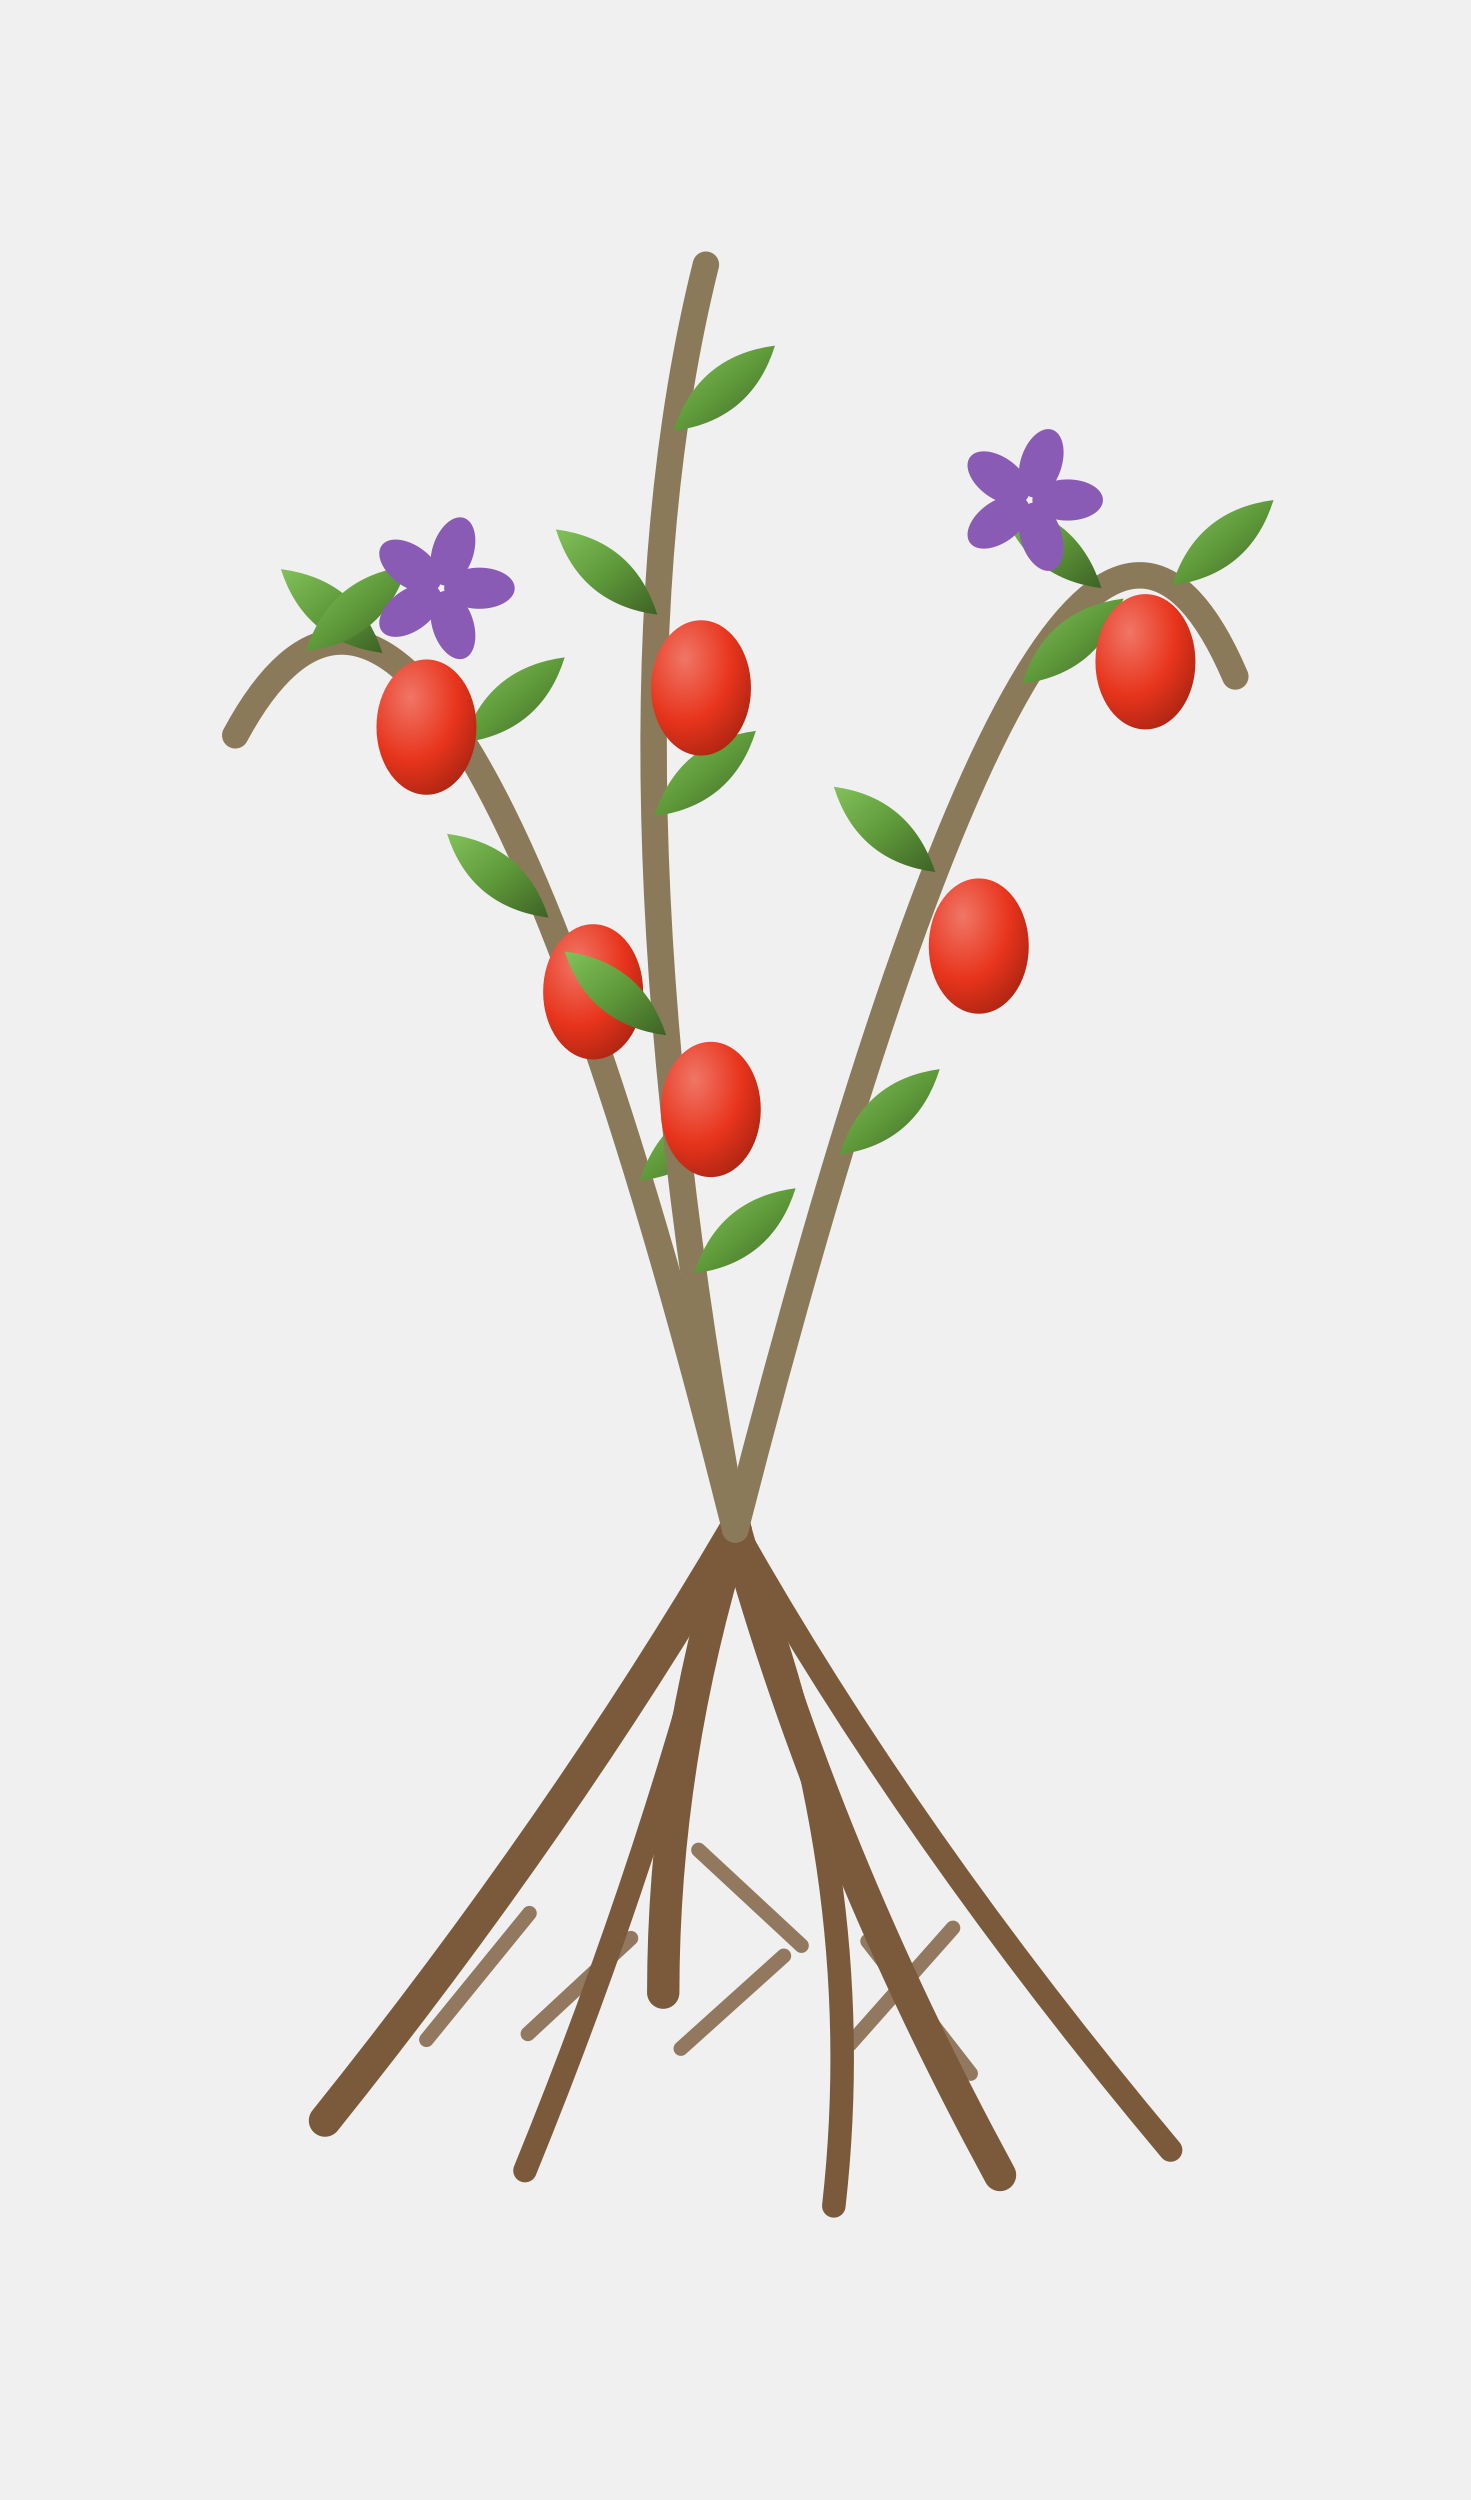
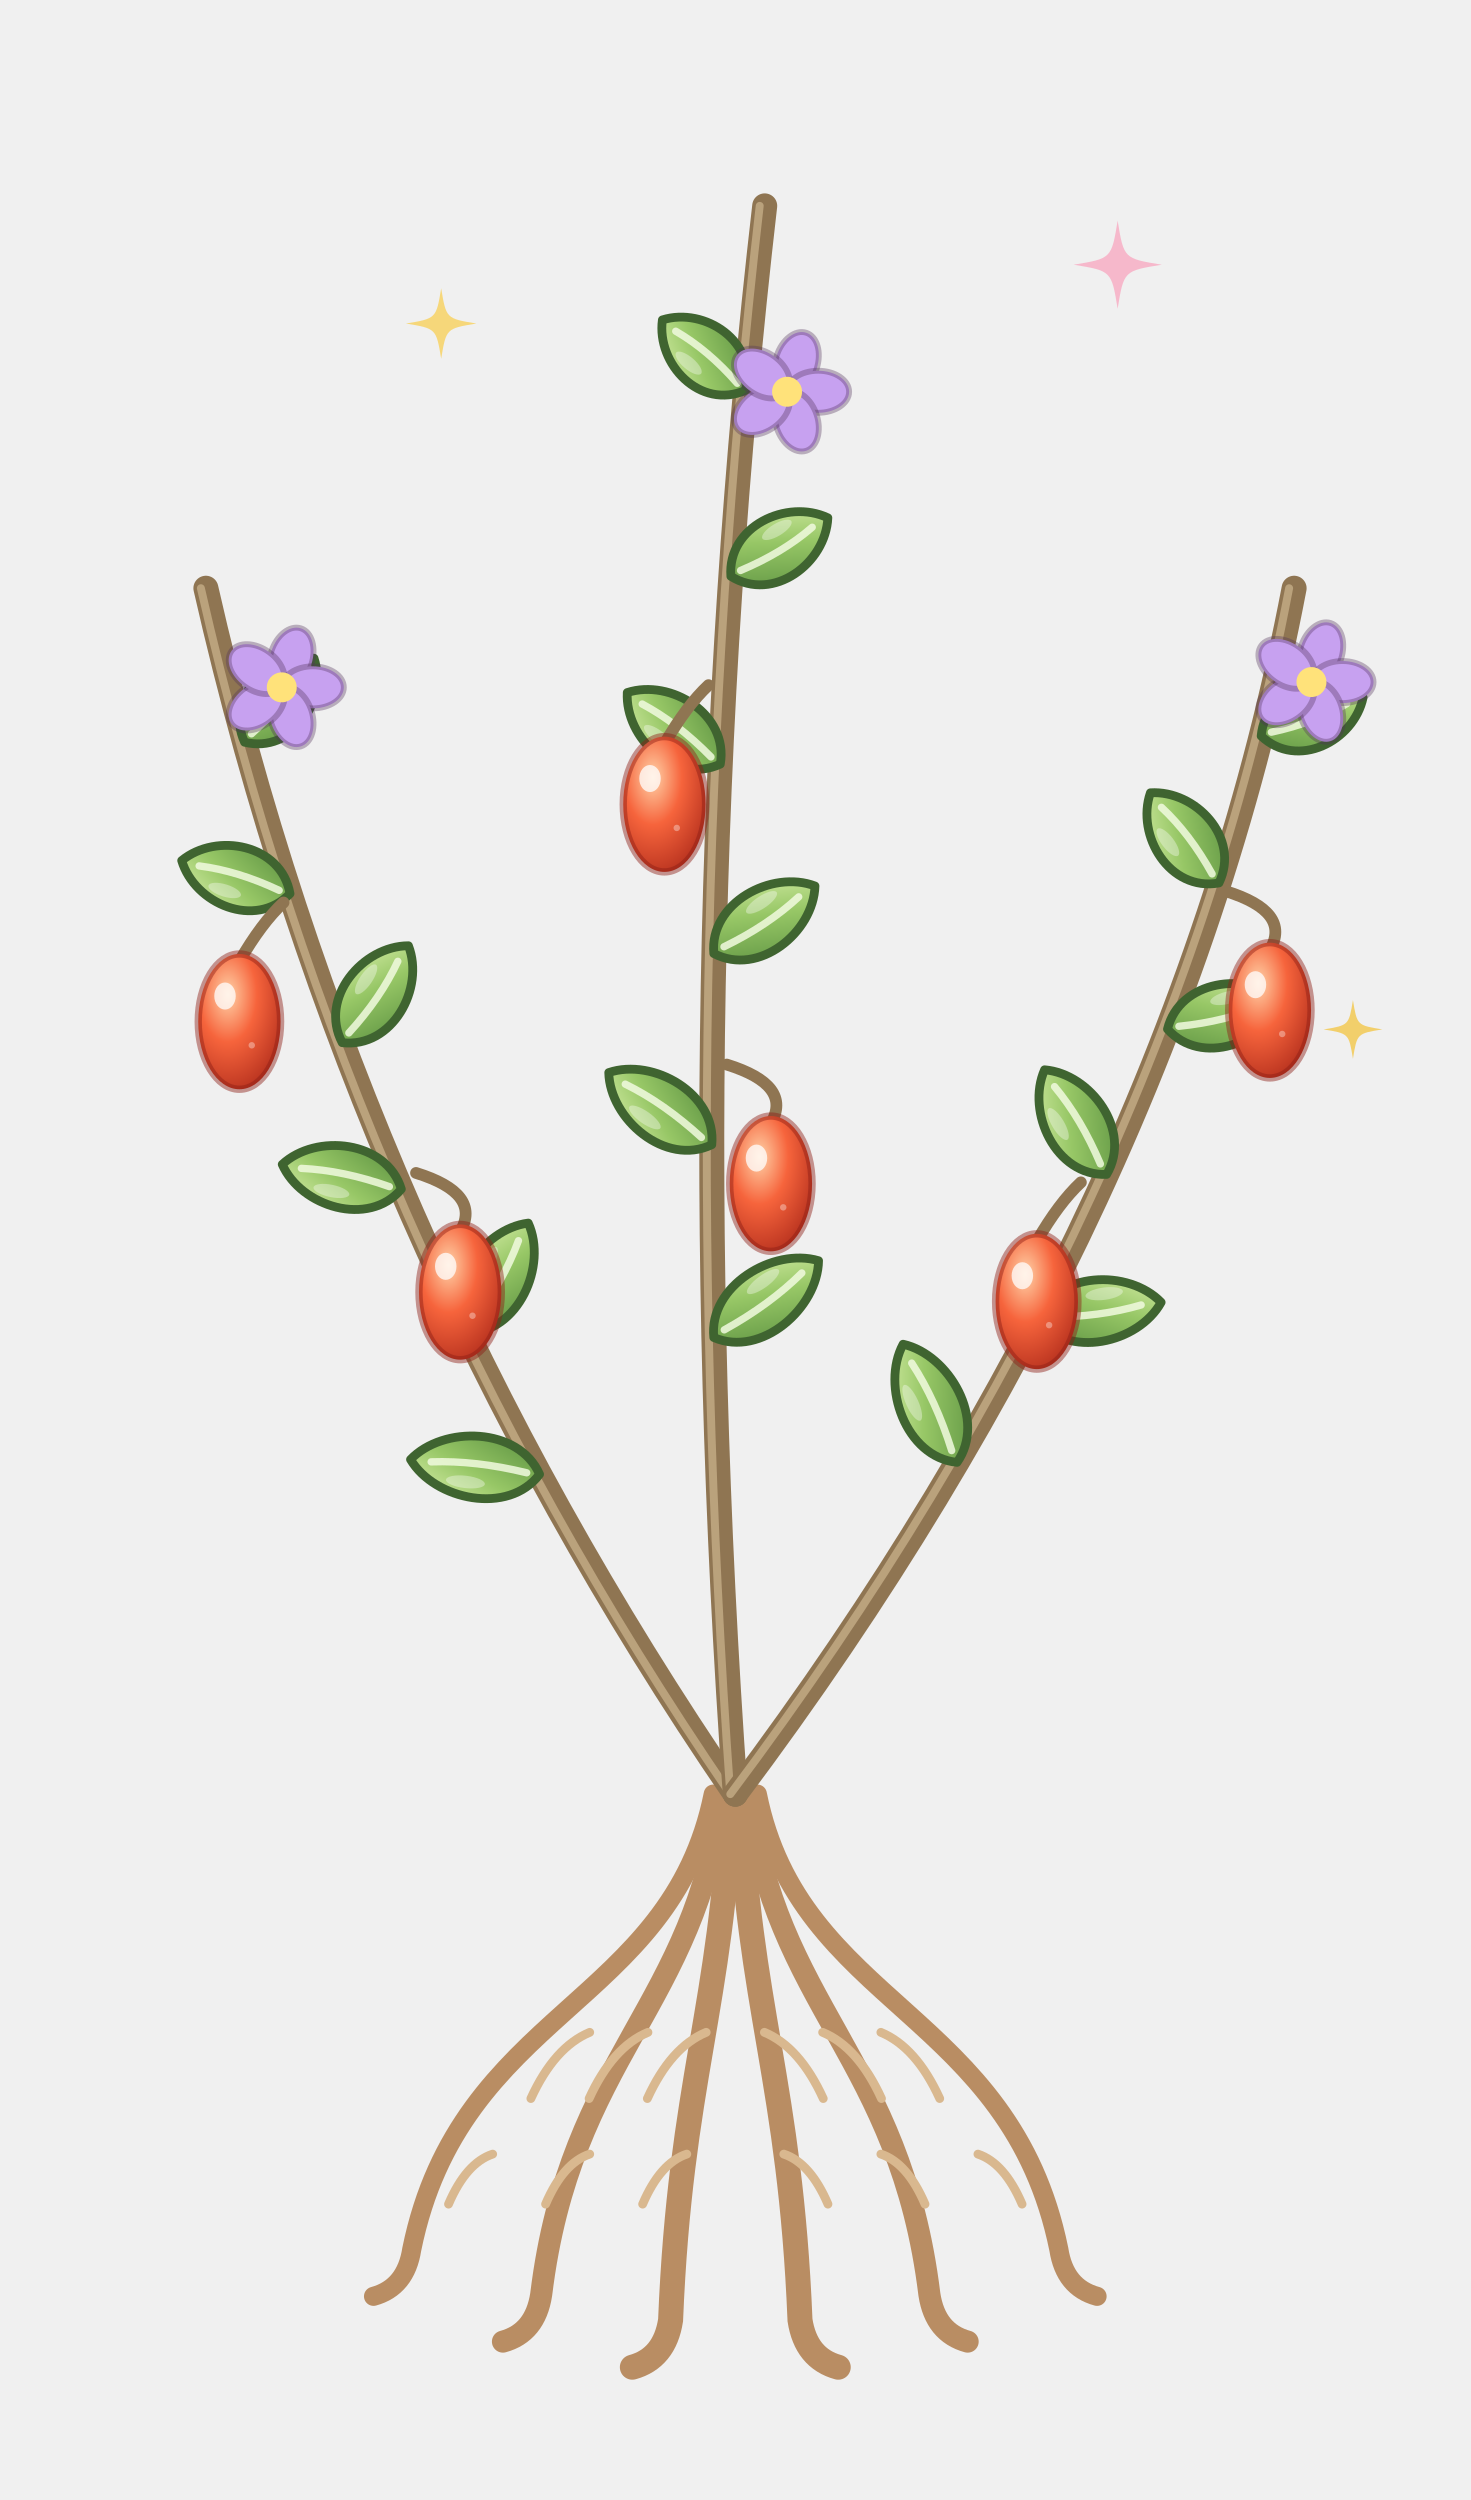
<svg xmlns="http://www.w3.org/2000/svg" viewBox="0 0 100 170">
  <defs>
-     <linearGradient id="l156" x1="0" y1="0" x2="1" y2="1">
-       <stop offset="0" stop-color="#82c15a" />
-       <stop offset=".5" stop-color="#5f9a3a" />
-       <stop offset="1" stop-color="#3d6225" />
+     <linearGradient id="g0" x1="0" y1="0" x2="1" y2="1">
+       <stop offset="0" stop-color="#d9efaa" />
+       <stop offset="0.45" stop-color="#97c766" />
+       <stop offset="1" stop-color="#5b9140" />
    </linearGradient>
-     <linearGradient id="l157" x1="0" y1="0" x2="1" y2="1">
-       <stop offset="0" stop-color="#82c15a" />
-       <stop offset=".5" stop-color="#5f9a3a" />
-       <stop offset="1" stop-color="#3d6225" />
-     </linearGradient>
-     <radialGradient id="r158" cx="0.34" cy="0.28" r=".85">
-       <stop offset="0" stop-color="#f07666" />
-       <stop offset=".55" stop-color="#e8341c" />
-       <stop offset="1" stop-color="#a22210" />
+     <radialGradient id="g1" cx="0.36" cy="0.3" r="0.78">
+       <stop offset="0" stop-color="#ffd2a8" />
+       <stop offset="0.45" stop-color="#f6643c" />
+       <stop offset="1" stop-color="#b42f1d" />
    </radialGradient>
-     <linearGradient id="l159" x1="0" y1="0" x2="1" y2="1">
-       <stop offset="0" stop-color="#82c15a" />
-       <stop offset=".5" stop-color="#5f9a3a" />
-       <stop offset="1" stop-color="#3d6225" />
-     </linearGradient>
-     <linearGradient id="l160" x1="0" y1="0" x2="1" y2="1">
-       <stop offset="0" stop-color="#82c15a" />
-       <stop offset=".5" stop-color="#5f9a3a" />
-       <stop offset="1" stop-color="#3d6225" />
-     </linearGradient>
-     <radialGradient id="r161" cx="0.34" cy="0.28" r=".85">
-       <stop offset="0" stop-color="#f07666" />
-       <stop offset=".55" stop-color="#e8341c" />
-       <stop offset="1" stop-color="#a22210" />
-     </radialGradient>
-     <linearGradient id="l162" x1="0" y1="0" x2="1" y2="1">
-       <stop offset="0" stop-color="#82c15a" />
-       <stop offset=".5" stop-color="#5f9a3a" />
-       <stop offset="1" stop-color="#3d6225" />
-     </linearGradient>
-     <linearGradient id="l163" x1="0" y1="0" x2="1" y2="1">
-       <stop offset="0" stop-color="#82c15a" />
-       <stop offset=".5" stop-color="#5f9a3a" />
-       <stop offset="1" stop-color="#3d6225" />
-     </linearGradient>
-     <linearGradient id="l164" x1="0" y1="0" x2="1" y2="1">
-       <stop offset="0" stop-color="#82c15a" />
-       <stop offset=".5" stop-color="#5f9a3a" />
-       <stop offset="1" stop-color="#3d6225" />
-     </linearGradient>
-     <radialGradient id="r165" cx="0.34" cy="0.28" r=".85">
-       <stop offset="0" stop-color="#f07666" />
-       <stop offset=".55" stop-color="#e8341c" />
-       <stop offset="1" stop-color="#a22210" />
-     </radialGradient>
-     <linearGradient id="l166" x1="0" y1="0" x2="1" y2="1">
-       <stop offset="0" stop-color="#82c15a" />
-       <stop offset=".5" stop-color="#5f9a3a" />
-       <stop offset="1" stop-color="#3d6225" />
-     </linearGradient>
-     <linearGradient id="l167" x1="0" y1="0" x2="1" y2="1">
-       <stop offset="0" stop-color="#82c15a" />
-       <stop offset=".5" stop-color="#5f9a3a" />
-       <stop offset="1" stop-color="#3d6225" />
-     </linearGradient>
-     <radialGradient id="r168" cx="0.34" cy="0.28" r=".85">
-       <stop offset="0" stop-color="#f07666" />
-       <stop offset=".55" stop-color="#e8341c" />
-       <stop offset="1" stop-color="#a22210" />
-     </radialGradient>
-     <linearGradient id="l169" x1="0" y1="0" x2="1" y2="1">
-       <stop offset="0" stop-color="#82c15a" />
-       <stop offset=".5" stop-color="#5f9a3a" />
-       <stop offset="1" stop-color="#3d6225" />
-     </linearGradient>
-     <linearGradient id="l170" x1="0" y1="0" x2="1" y2="1">
-       <stop offset="0" stop-color="#82c15a" />
-       <stop offset=".5" stop-color="#5f9a3a" />
-       <stop offset="1" stop-color="#3d6225" />
-     </linearGradient>
-     <linearGradient id="l171" x1="0" y1="0" x2="1" y2="1">
-       <stop offset="0" stop-color="#82c15a" />
-       <stop offset=".5" stop-color="#5f9a3a" />
-       <stop offset="1" stop-color="#3d6225" />
-     </linearGradient>
-     <radialGradient id="r172" cx="0.34" cy="0.28" r=".85">
-       <stop offset="0" stop-color="#f07666" />
-       <stop offset=".55" stop-color="#e8341c" />
-       <stop offset="1" stop-color="#a22210" />
-     </radialGradient>
-     <linearGradient id="l173" x1="0" y1="0" x2="1" y2="1">
-       <stop offset="0" stop-color="#82c15a" />
-       <stop offset=".5" stop-color="#5f9a3a" />
-       <stop offset="1" stop-color="#3d6225" />
-     </linearGradient>
-     <linearGradient id="l174" x1="0" y1="0" x2="1" y2="1">
-       <stop offset="0" stop-color="#82c15a" />
-       <stop offset=".5" stop-color="#5f9a3a" />
-       <stop offset="1" stop-color="#3d6225" />
-     </linearGradient>
-     <radialGradient id="r175" cx="0.34" cy="0.28" r=".85">
-       <stop offset="0" stop-color="#f07666" />
-       <stop offset=".55" stop-color="#e8341c" />
-       <stop offset="1" stop-color="#a22210" />
-     </radialGradient>
-     <linearGradient id="l176" x1="0" y1="0" x2="1" y2="1">
-       <stop offset="0" stop-color="#82c15a" />
-       <stop offset=".5" stop-color="#5f9a3a" />
-       <stop offset="1" stop-color="#3d6225" />
-     </linearGradient>
  </defs>
-   <path d="M50 104 Q38.2 124.1 22.1 144.2" stroke="#7a5a3a" stroke-width="2.2" fill="none" stroke-linecap="round" />
-   <path d="M36.0 130.1 l-7 8.6" stroke="#7a5a3a" stroke-width="1" fill="none" stroke-linecap="round" opacity=".8" />
-   <path d="M50 104 Q44.6 125.8 35.7 147.6" stroke="#7a5a3a" stroke-width="1.6" fill="none" stroke-linecap="round" />
-   <path d="M42.9 131.8 l-7 6.5" stroke="#7a5a3a" stroke-width="1" fill="none" stroke-linecap="round" opacity=".8" />
-   <path d="M50 104 Q45.1 119.8 45.1 135.5" stroke="#7a5a3a" stroke-width="2.2" fill="none" stroke-linecap="round" />
-   <path d="M47.5 125.8 l7 6.5" stroke="#7a5a3a" stroke-width="1" fill="none" stroke-linecap="round" opacity=".8" />
-   <path d="M50 104 Q59.3 127.0 56.7 150.0" stroke="#7a5a3a" stroke-width="1.6" fill="none" stroke-linecap="round" />
-   <path d="M53.3 133.0 l-7 6.3" stroke="#7a5a3a" stroke-width="1" fill="none" stroke-linecap="round" opacity=".8" />
-   <path d="M50 104 Q56.1 126.0 68.0 147.9" stroke="#7a5a3a" stroke-width="2.2" fill="none" stroke-linecap="round" />
-   <path d="M59.0 132.0 l7 9.0" stroke="#7a5a3a" stroke-width="1" fill="none" stroke-linecap="round" opacity=".8" />
-   <path d="M50 104 Q61.9 125.1 79.6 146.2" stroke="#7a5a3a" stroke-width="1.6" fill="none" stroke-linecap="round" />
-   <path d="M64.8 131.1 l-7 7.9" stroke="#7a5a3a" stroke-width="1" fill="none" stroke-linecap="round" opacity=".8" />
-   <path d="M50 104 Q30 24 16 50" stroke="#8a7a5a" stroke-width="1.8" fill="none" stroke-linecap="round" />
-   <path d="M43.5 80.3 Q48.8 79.6 50.4 74.5 Q45.1 75.2 43.5 80.3Z" fill="url(#l156)" />
-   <path d="M37.3 62.4 Q35.7 57.4 30.4 56.7 Q32.0 61.7 37.3 62.4Z" fill="url(#l157)" />
-   <ellipse cx="40.333" cy="67.444" rx="3.4" ry="4.6" fill="url(#r158)" transform="rotate(0 40.33333 67.44444)" />
-   <path d="M31.5 50.5 Q36.8 49.8 38.4 44.7 Q33.1 45.4 31.5 50.5Z" fill="url(#l159)" />
-   <path d="M26.0 44.4 Q24.4 39.4 19.1 38.7 Q20.7 43.7 26.0 44.4Z" fill="url(#l160)" />
-   <ellipse cx="29.0" cy="49.444" rx="3.4" ry="4.6" fill="url(#r161)" transform="rotate(0 29.0 49.44444)" />
-   <path d="M20.8 44.3 Q26.1 43.6 27.7 38.5 Q22.4 39.2 20.8 44.3Z" fill="url(#l162)" />
-   <path d="M50 104 Q72 18 84 46" stroke="#8a7a5a" stroke-width="1.8" fill="none" stroke-linecap="round" />
-   <path d="M57.1 78.5 Q62.3 77.8 63.9 72.7 Q58.7 73.4 57.1 78.5Z" fill="url(#l163)" />
-   <path d="M63.6 59.3 Q61.9 54.2 56.7 53.5 Q58.3 58.6 63.6 59.3Z" fill="url(#l164)" />
-   <ellipse cx="66.556" cy="64.333" rx="3.4" ry="4.6" fill="url(#r165)" transform="rotate(0 66.55556 64.33333)" />
-   <path d="M69.5 46.5 Q74.8 45.8 76.4 40.7 Q71.1 41.4 69.5 46.5Z" fill="url(#l166)" />
-   <path d="M74.9 40.0 Q73.3 34.9 68.0 34.2 Q69.6 39.3 74.9 40.0Z" fill="url(#l167)" />
-   <ellipse cx="77.889" cy="45.0" rx="3.4" ry="4.6" fill="url(#r168)" transform="rotate(0 77.88889 45.0)" />
-   <path d="M79.7 39.8 Q85.0 39.1 86.6 34.0 Q81.3 34.7 79.7 39.8Z" fill="url(#l169)" />
-   <path d="M50 104 Q40 50 48 18" stroke="#8a7a5a" stroke-width="1.8" fill="none" stroke-linecap="round" />
-   <path d="M47.2 86.6 Q52.5 85.9 54.1 80.8 Q48.8 81.5 47.2 86.6Z" fill="url(#l170)" />
-   <path d="M45.3 70.4 Q43.7 65.4 38.4 64.7 Q40.0 69.7 45.3 70.4Z" fill="url(#l171)" />
-   <ellipse cx="48.333" cy="75.444" rx="3.4" ry="4.6" fill="url(#r172)" transform="rotate(0 48.33333 75.44444)" />
-   <path d="M44.5 55.5 Q49.8 54.8 51.4 49.7 Q46.1 50.4 44.5 55.5Z" fill="url(#l173)" />
-   <path d="M44.7 41.8 Q43.1 36.7 37.8 36.0 Q39.4 41.1 44.7 41.8Z" fill="url(#l174)" />
-   <ellipse cx="47.667" cy="46.778" rx="3.4" ry="4.6" fill="url(#r175)" transform="rotate(0 47.66667 46.77778)" />
-   <path d="M45.8 29.3 Q51.1 28.6 52.7 23.5 Q47.4 24.2 45.8 29.3Z" fill="url(#l176)" />
-   <ellipse cx="32.6" cy="40.0" rx="2.4" ry="1.4" fill="#8a5bb5" transform="rotate(0 32.6 40.0)" />
-   <ellipse cx="30.8" cy="42.5" rx="2.4" ry="1.4" fill="#8a5bb5" transform="rotate(72 30.8 42.5)" />
-   <ellipse cx="27.9" cy="41.5" rx="2.4" ry="1.4" fill="#8a5bb5" transform="rotate(144 27.9 41.5)" />
-   <ellipse cx="27.9" cy="38.5" rx="2.4" ry="1.4" fill="#8a5bb5" transform="rotate(216 27.9 38.5)" />
-   <ellipse cx="30.8" cy="37.5" rx="2.4" ry="1.4" fill="#8a5bb5" transform="rotate(288 30.8 37.5)" />
-   <ellipse cx="72.6" cy="34.0" rx="2.4" ry="1.4" fill="#8a5bb5" transform="rotate(0 72.6 34.0)" />
-   <ellipse cx="70.8" cy="36.5" rx="2.4" ry="1.4" fill="#8a5bb5" transform="rotate(72 70.8 36.5)" />
-   <ellipse cx="67.9" cy="35.5" rx="2.4" ry="1.4" fill="#8a5bb5" transform="rotate(144 67.9 35.5)" />
-   <ellipse cx="67.9" cy="32.5" rx="2.4" ry="1.4" fill="#8a5bb5" transform="rotate(216 67.9 32.5)" />
-   <ellipse cx="70.8" cy="31.5" rx="2.4" ry="1.4" fill="#8a5bb5" transform="rotate(288 70.8 31.5)" />
+   <path d="M48.5 122C45.6 136.4 31.3 136.75 28 152.95q-0.4 2.6 -2.6 3.2" fill="none" stroke="#b98d63" stroke-width="1.3" stroke-linecap="round" />
+   <path d="M40.1 138.2q-2.4 1 -4 4.5M33.5 146.48q-1.8 .6 -3 3.4" fill="none" stroke="#d9b88f" stroke-width=".6" stroke-linecap="round" />
+   <path d="M49.1 122C47.36 136.4 38.78 139.83 36.8 156.03q-0.4 2.6 -2.6 3.2" fill="none" stroke="#b98d63" stroke-width="1.5" stroke-linecap="round" />
+   <path d="M44.06 138.2q-2.4 1 -4 4.5M40.1 146.48q-1.8 .6 -3 3.4" fill="none" stroke="#d9b88f" stroke-width=".6" stroke-linecap="round" />
+   <path d="M49.7 122C49.12 136.4 46.26 141.57 45.6 157.77q-0.4 2.6 -2.6 3.2" fill="none" stroke="#b98d63" stroke-width="1.7" stroke-linecap="round" />
+   <path d="M48.02 138.2q-2.4 1 -4 4.5M46.7 146.48q-1.8 .6 -3 3.4" fill="none" stroke="#d9b88f" stroke-width=".6" stroke-linecap="round" />
+   <path d="M50.3 122C50.88 136.4 53.74 141.57 54.4 157.77q0.4 2.6 2.6 3.2" fill="none" stroke="#b98d63" stroke-width="1.7" stroke-linecap="round" />
+   <path d="M51.98 138.2q2.4 1 4 4.5M53.3 146.48q1.8 .6 3 3.4" fill="none" stroke="#d9b88f" stroke-width=".6" stroke-linecap="round" />
+   <path d="M50.9 122C52.64 136.4 61.22 139.83 63.2 156.03q0.4 2.6 2.6 3.2" fill="none" stroke="#b98d63" stroke-width="1.5" stroke-linecap="round" />
+   <path d="M55.94 138.2q2.4 1 4 4.5M59.9 146.48q1.8 .6 3 3.4" fill="none" stroke="#d9b88f" stroke-width=".6" stroke-linecap="round" />
+   <path d="M51.5 122C54.4 136.4 68.7 136.75 72 152.95q0.4 2.6 2.6 3.2" fill="none" stroke="#b98d63" stroke-width="1.3" stroke-linecap="round" />
+   <path d="M59.9 138.2q2.4 1 4 4.5M66.5 146.48q1.8 .6 3 3.4" fill="none" stroke="#d9b88f" stroke-width=".6" stroke-linecap="round" />
+   <path d="M50 122 Q24 84 14 40" fill="none" stroke="#8f7552" stroke-width="1.7" stroke-linecap="round" />
+   <path d="M50 122 Q24 84 14 40" fill="none" stroke="#d7bf98" stroke-width="0.54" stroke-linecap="round" opacity=".6" transform="translate(-0.34 0)" />
+   <g transform="translate(36.69 100.25) rotate(-83.47)">
+     <path d="M0 0C3.04 -1.77 2.56 -6.89 0 -8.83C-2.56 -6.89 -3.04 -1.77 0 0Z" fill="url(#g0)" stroke="#3f6430" stroke-width="0.6" stroke-linejoin="round" />
+     <path d="M0 -0.88Q0.45 -4.42 0 -7.42" fill="none" stroke="#f1fadf" stroke-width="0.5" stroke-linecap="round" opacity=".85" />
+     <ellipse cx="-1.09" cy="-4.95" rx="0.42" ry="1.33" fill="#fff" opacity=".35" />
+   </g>
+   <g transform="translate(31.76 90.64) rotate(29.12)">
+     <path d="M0 0C3.04 -1.71 2.56 -6.67 0 -8.55C-2.56 -6.67 -3.04 -1.71 0 0Z" fill="url(#g0)" stroke="#3f6430" stroke-width="0.6" stroke-linejoin="round" />
+     <path d="M0 -0.86Q0.45 -4.28 0 -7.18" fill="none" stroke="#f1fadf" stroke-width="0.5" stroke-linecap="round" opacity=".85" />
+     <ellipse cx="-1.09" cy="-4.79" rx="0.42" ry="1.28" fill="#fff" opacity=".35" />
+   </g>
+   <g transform="translate(27.29 80.86) rotate(-78.27)">
+     <path d="M0 0C3.04 -1.65 2.56 -6.45 0 -8.27C-2.56 -6.45 -3.04 -1.65 0 0Z" fill="url(#g0)" stroke="#3f6430" stroke-width="0.6" stroke-linejoin="round" />
+     <path d="M0 -0.83Q0.45 -4.13 0 -6.94" fill="none" stroke="#f1fadf" stroke-width="0.5" stroke-linecap="round" opacity=".85" />
+     <ellipse cx="-1.09" cy="-4.63" rx="0.42" ry="1.24" fill="#fff" opacity=".35" />
+   </g>
+   <g transform="translate(23.27 70.9) rotate(34.36)">
+     <path d="M0 0C3.04 -1.6 2.56 -6.22 0 -7.98C-2.56 -6.22 -3.04 -1.6 0 0Z" fill="url(#g0)" stroke="#3f6430" stroke-width="0.6" stroke-linejoin="round" />
+     <path d="M0 -0.8Q0.45 -3.99 0 -6.7" fill="none" stroke="#f1fadf" stroke-width="0.5" stroke-linecap="round" opacity=".85" />
+     <ellipse cx="-1.09" cy="-4.47" rx="0.42" ry="1.2" fill="#fff" opacity=".35" />
+   </g>
+   <g transform="translate(19.72 60.77) rotate(-73.01)">
+     <path d="M0 0C3.04 -1.54 2.56 -6 0 -7.7C-2.56 -6 -3.04 -1.54 0 0Z" fill="url(#g0)" stroke="#3f6430" stroke-width="0.6" stroke-linejoin="round" />
+     <path d="M0 -0.77Q0.45 -3.85 0 -6.46" fill="none" stroke="#f1fadf" stroke-width="0.5" stroke-linecap="round" opacity=".85" />
+     <ellipse cx="-1.09" cy="-4.31" rx="0.42" ry="1.15" fill="#fff" opacity=".35" />
+   </g>
+   <g transform="translate(16.63 50.47) rotate(39.6)">
+     <path d="M0 0C3.04 -1.48 2.56 -5.78 0 -7.41C-2.56 -5.78 -3.04 -1.48 0 0Z" fill="url(#g0)" stroke="#3f6430" stroke-width="0.6" stroke-linejoin="round" />
+     <path d="M0 -0.74Q0.45 -3.71 0 -6.22" fill="none" stroke="#f1fadf" stroke-width="0.5" stroke-linecap="round" opacity=".85" />
+     <ellipse cx="-1.09" cy="-4.15" rx="0.42" ry="1.11" fill="#fff" opacity=".35" />
+   </g>
+   <path d="M50 122 Q46 66 52 14" fill="none" stroke="#8f7552" stroke-width="1.7" stroke-linecap="round" />
+   <path d="M50 122 Q46 66 52 14" fill="none" stroke="#d7bf98" stroke-width="0.54" stroke-linecap="round" opacity=".6" transform="translate(-0.34 0)" />
+   <g transform="translate(48.54 90.95) rotate(53.75)">
+     <path d="M0 0C3.04 -1.77 2.56 -6.89 0 -8.83C-2.56 -6.89 -3.04 -1.77 0 0Z" fill="url(#g0)" stroke="#3f6430" stroke-width="0.6" stroke-linejoin="round" />
+     <path d="M0 -0.88Q0.45 -4.42 0 -7.42" fill="none" stroke="#f1fadf" stroke-width="0.5" stroke-linecap="round" opacity=".85" />
+     <ellipse cx="-1.09" cy="-4.95" rx="0.42" ry="1.33" fill="#fff" opacity=".35" />
+   </g>
+   <g transform="translate(48.4 77.84) rotate(-55)">
+     <path d="M0 0C3.04 -1.71 2.56 -6.67 0 -8.55C-2.56 -6.67 -3.04 -1.71 0 0Z" fill="url(#g0)" stroke="#3f6430" stroke-width="0.6" stroke-linejoin="round" />
+     <path d="M0 -0.86Q0.45 -4.28 0 -7.18" fill="none" stroke="#f1fadf" stroke-width="0.5" stroke-linecap="round" opacity=".85" />
+     <ellipse cx="-1.09" cy="-4.79" rx="0.42" ry="1.28" fill="#fff" opacity=".35" />
+   </g>
+   <g transform="translate(48.54 64.84) rotate(56.27)">
+     <path d="M0 0C3.04 -1.65 2.56 -6.45 0 -8.27C-2.56 -6.45 -3.04 -1.65 0 0Z" fill="url(#g0)" stroke="#3f6430" stroke-width="0.6" stroke-linejoin="round" />
+     <path d="M0 -0.83Q0.45 -4.13 0 -6.94" fill="none" stroke="#f1fadf" stroke-width="0.5" stroke-linecap="round" opacity=".85" />
+     <ellipse cx="-1.09" cy="-4.63" rx="0.42" ry="1.24" fill="#fff" opacity=".35" />
+   </g>
+   <g transform="translate(48.98 51.96) rotate(-52.43)">
+     <path d="M0 0C3.04 -1.6 2.56 -6.22 0 -7.98C-2.56 -6.22 -3.04 -1.6 0 0Z" fill="url(#g0)" stroke="#3f6430" stroke-width="0.6" stroke-linejoin="round" />
+     <path d="M0 -0.8Q0.45 -3.99 0 -6.7" fill="none" stroke="#f1fadf" stroke-width="0.5" stroke-linecap="round" opacity=".85" />
+     <ellipse cx="-1.09" cy="-4.47" rx="0.42" ry="1.2" fill="#fff" opacity=".35" />
+   </g>
+   <g transform="translate(49.7 39.19) rotate(58.89)">
+     <path d="M0 0C3.04 -1.54 2.56 -6 0 -7.7C-2.56 -6 -3.04 -1.54 0 0Z" fill="url(#g0)" stroke="#3f6430" stroke-width="0.6" stroke-linejoin="round" />
+     <path d="M0 -0.77Q0.45 -3.85 0 -6.46" fill="none" stroke="#f1fadf" stroke-width="0.5" stroke-linecap="round" opacity=".85" />
+     <ellipse cx="-1.09" cy="-4.31" rx="0.42" ry="1.15" fill="#fff" opacity=".35" />
+   </g>
+   <g transform="translate(50.7 26.54) rotate(-49.77)">
+     <path d="M0 0C3.04 -1.48 2.56 -5.78 0 -7.41C-2.56 -5.78 -3.04 -1.48 0 0Z" fill="url(#g0)" stroke="#3f6430" stroke-width="0.6" stroke-linejoin="round" />
+     <path d="M0 -0.74Q0.45 -3.71 0 -6.22" fill="none" stroke="#f1fadf" stroke-width="0.5" stroke-linecap="round" opacity=".85" />
+     <ellipse cx="-1.09" cy="-4.15" rx="0.42" ry="1.11" fill="#fff" opacity=".35" />
+   </g>
+   <path d="M50 122 Q80 82 88 40" fill="none" stroke="#8f7552" stroke-width="1.7" stroke-linecap="round" />
+   <path d="M50 122 Q80 82 88 40" fill="none" stroke="#d7bf98" stroke-width="0.54" stroke-linecap="round" opacity=".6" transform="translate(-0.34 0)" />
+   <g transform="translate(65.08 99.44) rotate(-24.55)">
+     <path d="M0 0C3.04 -1.77 2.56 -6.89 0 -8.83C-2.56 -6.89 -3.04 -1.77 0 0Z" fill="url(#g0)" stroke="#3f6430" stroke-width="0.6" stroke-linejoin="round" />
+     <path d="M0 -0.88Q0.45 -4.42 0 -7.42" fill="none" stroke="#f1fadf" stroke-width="0.5" stroke-linecap="round" opacity=".85" />
+     <ellipse cx="-1.09" cy="-4.95" rx="0.42" ry="1.33" fill="#fff" opacity=".35" />
+   </g>
+   <g transform="translate(70.48 89.68) rotate(82.46)">
+     <path d="M0 0C3.04 -1.71 2.56 -6.67 0 -8.55C-2.56 -6.67 -3.04 -1.71 0 0Z" fill="url(#g0)" stroke="#3f6430" stroke-width="0.6" stroke-linejoin="round" />
+     <path d="M0 -0.86Q0.45 -4.28 0 -7.18" fill="none" stroke="#f1fadf" stroke-width="0.5" stroke-linecap="round" opacity=".85" />
+     <ellipse cx="-1.09" cy="-4.79" rx="0.42" ry="1.28" fill="#fff" opacity=".35" />
+   </g>
+   <g transform="translate(75.25 79.86) rotate(-30.67)">
+     <path d="M0 0C3.04 -1.65 2.56 -6.45 0 -8.27C-2.56 -6.45 -3.04 -1.65 0 0Z" fill="url(#g0)" stroke="#3f6430" stroke-width="0.6" stroke-linejoin="round" />
+     <path d="M0 -0.83Q0.45 -4.13 0 -6.94" fill="none" stroke="#f1fadf" stroke-width="0.5" stroke-linecap="round" opacity=".85" />
+     <ellipse cx="-1.09" cy="-4.63" rx="0.42" ry="1.24" fill="#fff" opacity=".35" />
+   </g>
+   <g transform="translate(79.39 69.98) rotate(76.09)">
+     <path d="M0 0C3.04 -1.6 2.56 -6.22 0 -7.98C-2.56 -6.22 -3.04 -1.6 0 0Z" fill="url(#g0)" stroke="#3f6430" stroke-width="0.6" stroke-linejoin="round" />
+     <path d="M0 -0.8Q0.45 -3.99 0 -6.7" fill="none" stroke="#f1fadf" stroke-width="0.5" stroke-linecap="round" opacity=".85" />
+     <ellipse cx="-1.09" cy="-4.47" rx="0.42" ry="1.2" fill="#fff" opacity=".35" />
+   </g>
+   <g transform="translate(82.89 60.04) rotate(-37.26)">
+     <path d="M0 0C3.04 -1.54 2.56 -6 0 -7.7C-2.56 -6 -3.04 -1.54 0 0Z" fill="url(#g0)" stroke="#3f6430" stroke-width="0.6" stroke-linejoin="round" />
+     <path d="M0 -0.77Q0.45 -3.85 0 -6.46" fill="none" stroke="#f1fadf" stroke-width="0.5" stroke-linecap="round" opacity=".85" />
+     <ellipse cx="-1.09" cy="-4.31" rx="0.42" ry="1.15" fill="#fff" opacity=".35" />
+   </g>
+   <g transform="translate(85.76 50.05) rotate(69.29)">
+     <path d="M0 0C3.04 -1.48 2.56 -5.78 0 -7.41C-2.56 -5.78 -3.04 -1.48 0 0Z" fill="url(#g0)" stroke="#3f6430" stroke-width="0.6" stroke-linejoin="round" />
+     <path d="M0 -0.74Q0.45 -3.71 0 -6.22" fill="none" stroke="#f1fadf" stroke-width="0.5" stroke-linecap="round" opacity=".85" />
+     <ellipse cx="-1.09" cy="-4.15" rx="0.42" ry="1.11" fill="#fff" opacity=".35" />
+   </g>
+   <path d="M31.29 83.76Q32.79 81.16 28.29 79.76" fill="none" stroke="#8f7552" stroke-width=".8" stroke-linecap="round" />
+   <ellipse cx="31.29" cy="87.86" rx="2.8" ry="4.6" fill="url(#g1)" stroke="rgba(140,30,20,.45)" stroke-width=".5" />
+   <ellipse cx="30.31" cy="86.11" rx="0.73" ry="0.92" fill="#fff" opacity=".75" />
+   <circle cx="32.13" cy="89.47" r="0.22" fill="#fff" opacity=".35" />
+   <path d="M16.28 65.37Q17.78 62.77 19.28 61.37" fill="none" stroke="#8f7552" stroke-width=".8" stroke-linecap="round" />
+   <ellipse cx="16.28" cy="69.47" rx="2.8" ry="4.6" fill="url(#g1)" stroke="rgba(140,30,20,.45)" stroke-width=".5" />
+   <ellipse cx="15.3" cy="67.73" rx="0.73" ry="0.92" fill="#fff" opacity=".75" />
+   <circle cx="17.12" cy="71.08" r="0.22" fill="#fff" opacity=".35" />
+   <path d="M52.42 76.39Q53.92 73.79 49.42 72.39" fill="none" stroke="#8f7552" stroke-width=".8" stroke-linecap="round" />
+   <ellipse cx="52.42" cy="80.49" rx="2.8" ry="4.6" fill="url(#g1)" stroke="rgba(140,30,20,.45)" stroke-width=".5" />
+   <ellipse cx="51.44" cy="78.75" rx="0.73" ry="0.92" fill="#fff" opacity=".75" />
+   <circle cx="53.26" cy="82.1" r="0.22" fill="#fff" opacity=".35" />
+   <path d="M45.18 50.59Q46.68 47.99 48.18 46.59" fill="none" stroke="#8f7552" stroke-width=".8" stroke-linecap="round" />
+   <ellipse cx="45.18" cy="54.69" rx="2.8" ry="4.6" fill="url(#g1)" stroke="rgba(140,30,20,.45)" stroke-width=".5" />
+   <ellipse cx="44.2" cy="52.94" rx="0.73" ry="0.92" fill="#fff" opacity=".75" />
+   <circle cx="46.02" cy="56.3" r="0.22" fill="#fff" opacity=".35" />
+   <path d="M70.5 84.4Q72 81.8 73.5 80.4" fill="none" stroke="#8f7552" stroke-width=".8" stroke-linecap="round" />
+   <ellipse cx="70.5" cy="88.5" rx="2.8" ry="4.6" fill="url(#g1)" stroke="rgba(140,30,20,.45)" stroke-width=".5" />
+   <ellipse cx="69.52" cy="86.75" rx="0.73" ry="0.92" fill="#fff" opacity=".75" />
+   <circle cx="71.34" cy="90.11" r="0.22" fill="#fff" opacity=".35" />
+   <path d="M86.35 64.6Q87.85 62 83.35 60.6" fill="none" stroke="#8f7552" stroke-width=".8" stroke-linecap="round" />
+   <ellipse cx="86.35" cy="68.7" rx="2.8" ry="4.6" fill="url(#g1)" stroke="rgba(140,30,20,.45)" stroke-width=".5" />
+   <ellipse cx="85.37" cy="66.96" rx="0.73" ry="0.92" fill="#fff" opacity=".75" />
+   <circle cx="87.19" cy="70.31" r="0.22" fill="#fff" opacity=".35" />
+   <g transform="translate(19.16 46.74) rotate(18)">
+     <ellipse cx="0" cy="-2.11" rx="1.43" ry="2.11" fill="#c7a1f0" stroke="rgba(80,50,90,.35)" stroke-width=".4" transform="rotate(0)" />
+     <ellipse cx="0" cy="-2.11" rx="1.43" ry="2.11" fill="#c7a1f0" stroke="rgba(80,50,90,.35)" stroke-width=".4" transform="rotate(72)" />
+     <ellipse cx="0" cy="-2.11" rx="1.43" ry="2.11" fill="#c7a1f0" stroke="rgba(80,50,90,.35)" stroke-width=".4" transform="rotate(144)" />
+     <ellipse cx="0" cy="-2.11" rx="1.43" ry="2.11" fill="#c7a1f0" stroke="rgba(80,50,90,.35)" stroke-width=".4" transform="rotate(216)" />
+     <ellipse cx="0" cy="-2.11" rx="1.43" ry="2.11" fill="#c7a1f0" stroke="rgba(80,50,90,.35)" stroke-width=".4" transform="rotate(288)" />
+     <circle r="1.02" fill="#ffe27a" />
+   </g>
+   <g transform="translate(53.52 26.64) rotate(18)">
+     <ellipse cx="0" cy="-2.11" rx="1.43" ry="2.11" fill="#c7a1f0" stroke="rgba(80,50,90,.35)" stroke-width=".4" transform="rotate(0)" />
+     <ellipse cx="0" cy="-2.11" rx="1.43" ry="2.11" fill="#c7a1f0" stroke="rgba(80,50,90,.35)" stroke-width=".4" transform="rotate(72)" />
+     <ellipse cx="0" cy="-2.11" rx="1.43" ry="2.11" fill="#c7a1f0" stroke="rgba(80,50,90,.35)" stroke-width=".4" transform="rotate(144)" />
+     <ellipse cx="0" cy="-2.11" rx="1.43" ry="2.11" fill="#c7a1f0" stroke="rgba(80,50,90,.35)" stroke-width=".4" transform="rotate(216)" />
+     <ellipse cx="0" cy="-2.11" rx="1.43" ry="2.11" fill="#c7a1f0" stroke="rgba(80,50,90,.35)" stroke-width=".4" transform="rotate(288)" />
+     <circle r="1.02" fill="#ffe27a" />
+   </g>
+   <g transform="translate(89.18 46.38) rotate(18)">
+     <ellipse cx="0" cy="-2.11" rx="1.43" ry="2.11" fill="#c7a1f0" stroke="rgba(80,50,90,.35)" stroke-width=".4" transform="rotate(0)" />
+     <ellipse cx="0" cy="-2.11" rx="1.43" ry="2.11" fill="#c7a1f0" stroke="rgba(80,50,90,.35)" stroke-width=".4" transform="rotate(72)" />
+     <ellipse cx="0" cy="-2.11" rx="1.43" ry="2.11" fill="#c7a1f0" stroke="rgba(80,50,90,.35)" stroke-width=".4" transform="rotate(144)" />
+     <ellipse cx="0" cy="-2.11" rx="1.43" ry="2.11" fill="#c7a1f0" stroke="rgba(80,50,90,.35)" stroke-width=".4" transform="rotate(216)" />
+     <ellipse cx="0" cy="-2.11" rx="1.43" ry="2.11" fill="#c7a1f0" stroke="rgba(80,50,90,.35)" stroke-width=".4" transform="rotate(288)" />
+     <circle r="1.02" fill="#ffe27a" />
+   </g>
+   <path d="M30 19.6C30.34 21.66 30.34 21.66 32.4 22C30.34 22.34 30.34 22.34 30 24.4C29.66 22.34 29.66 22.34 27.6 22C29.66 21.66 29.66 21.66 30 19.6Z" fill="#f6d77a" opacity="1" />
+   <path d="M76 15C76.42 17.58 76.42 17.58 79 18C76.42 18.42 76.42 18.42 76 21C75.58 18.42 75.58 18.42 73 18C75.58 17.58 75.58 17.58 76 15Z" fill="#f6b8cb" opacity="1" />
+   <path d="M92 68C92.28 69.72 92.28 69.72 94 70C92.28 70.28 92.28 70.28 92 72C91.72 70.28 91.72 70.28 90 70C91.72 69.72 91.72 69.72 92 68Z" fill="#f2cf6b" opacity="1" />
</svg>
